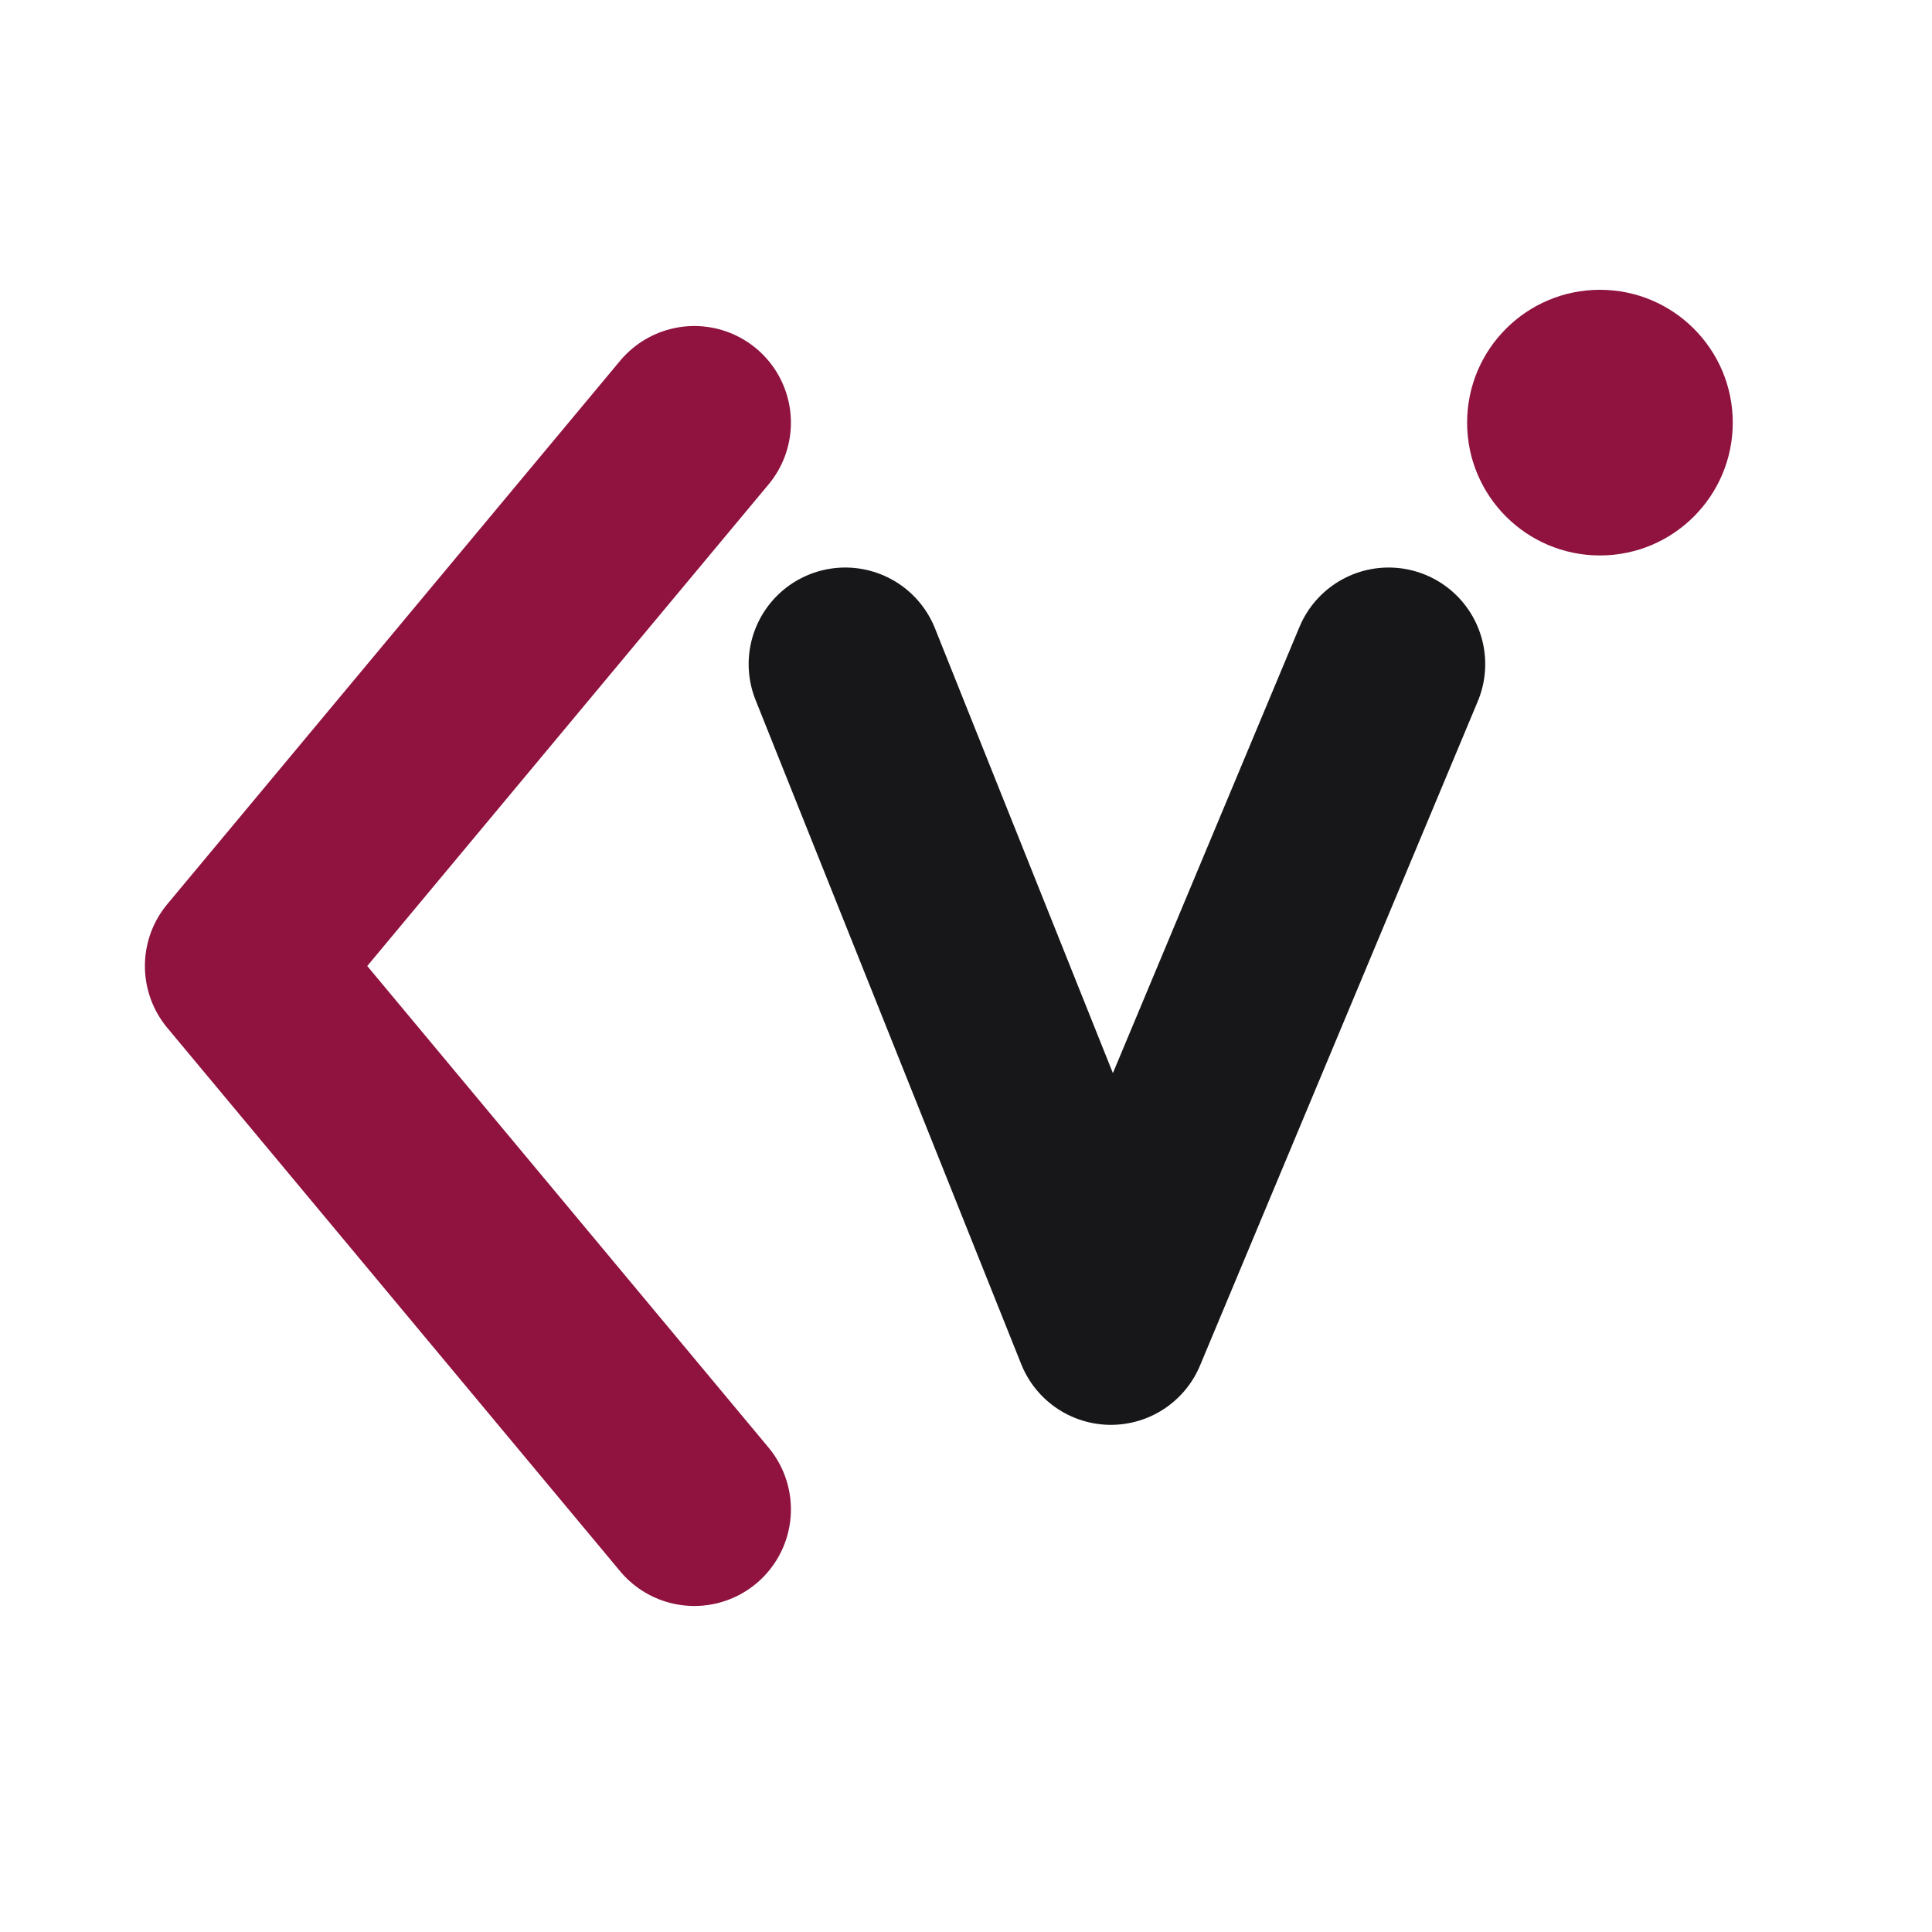
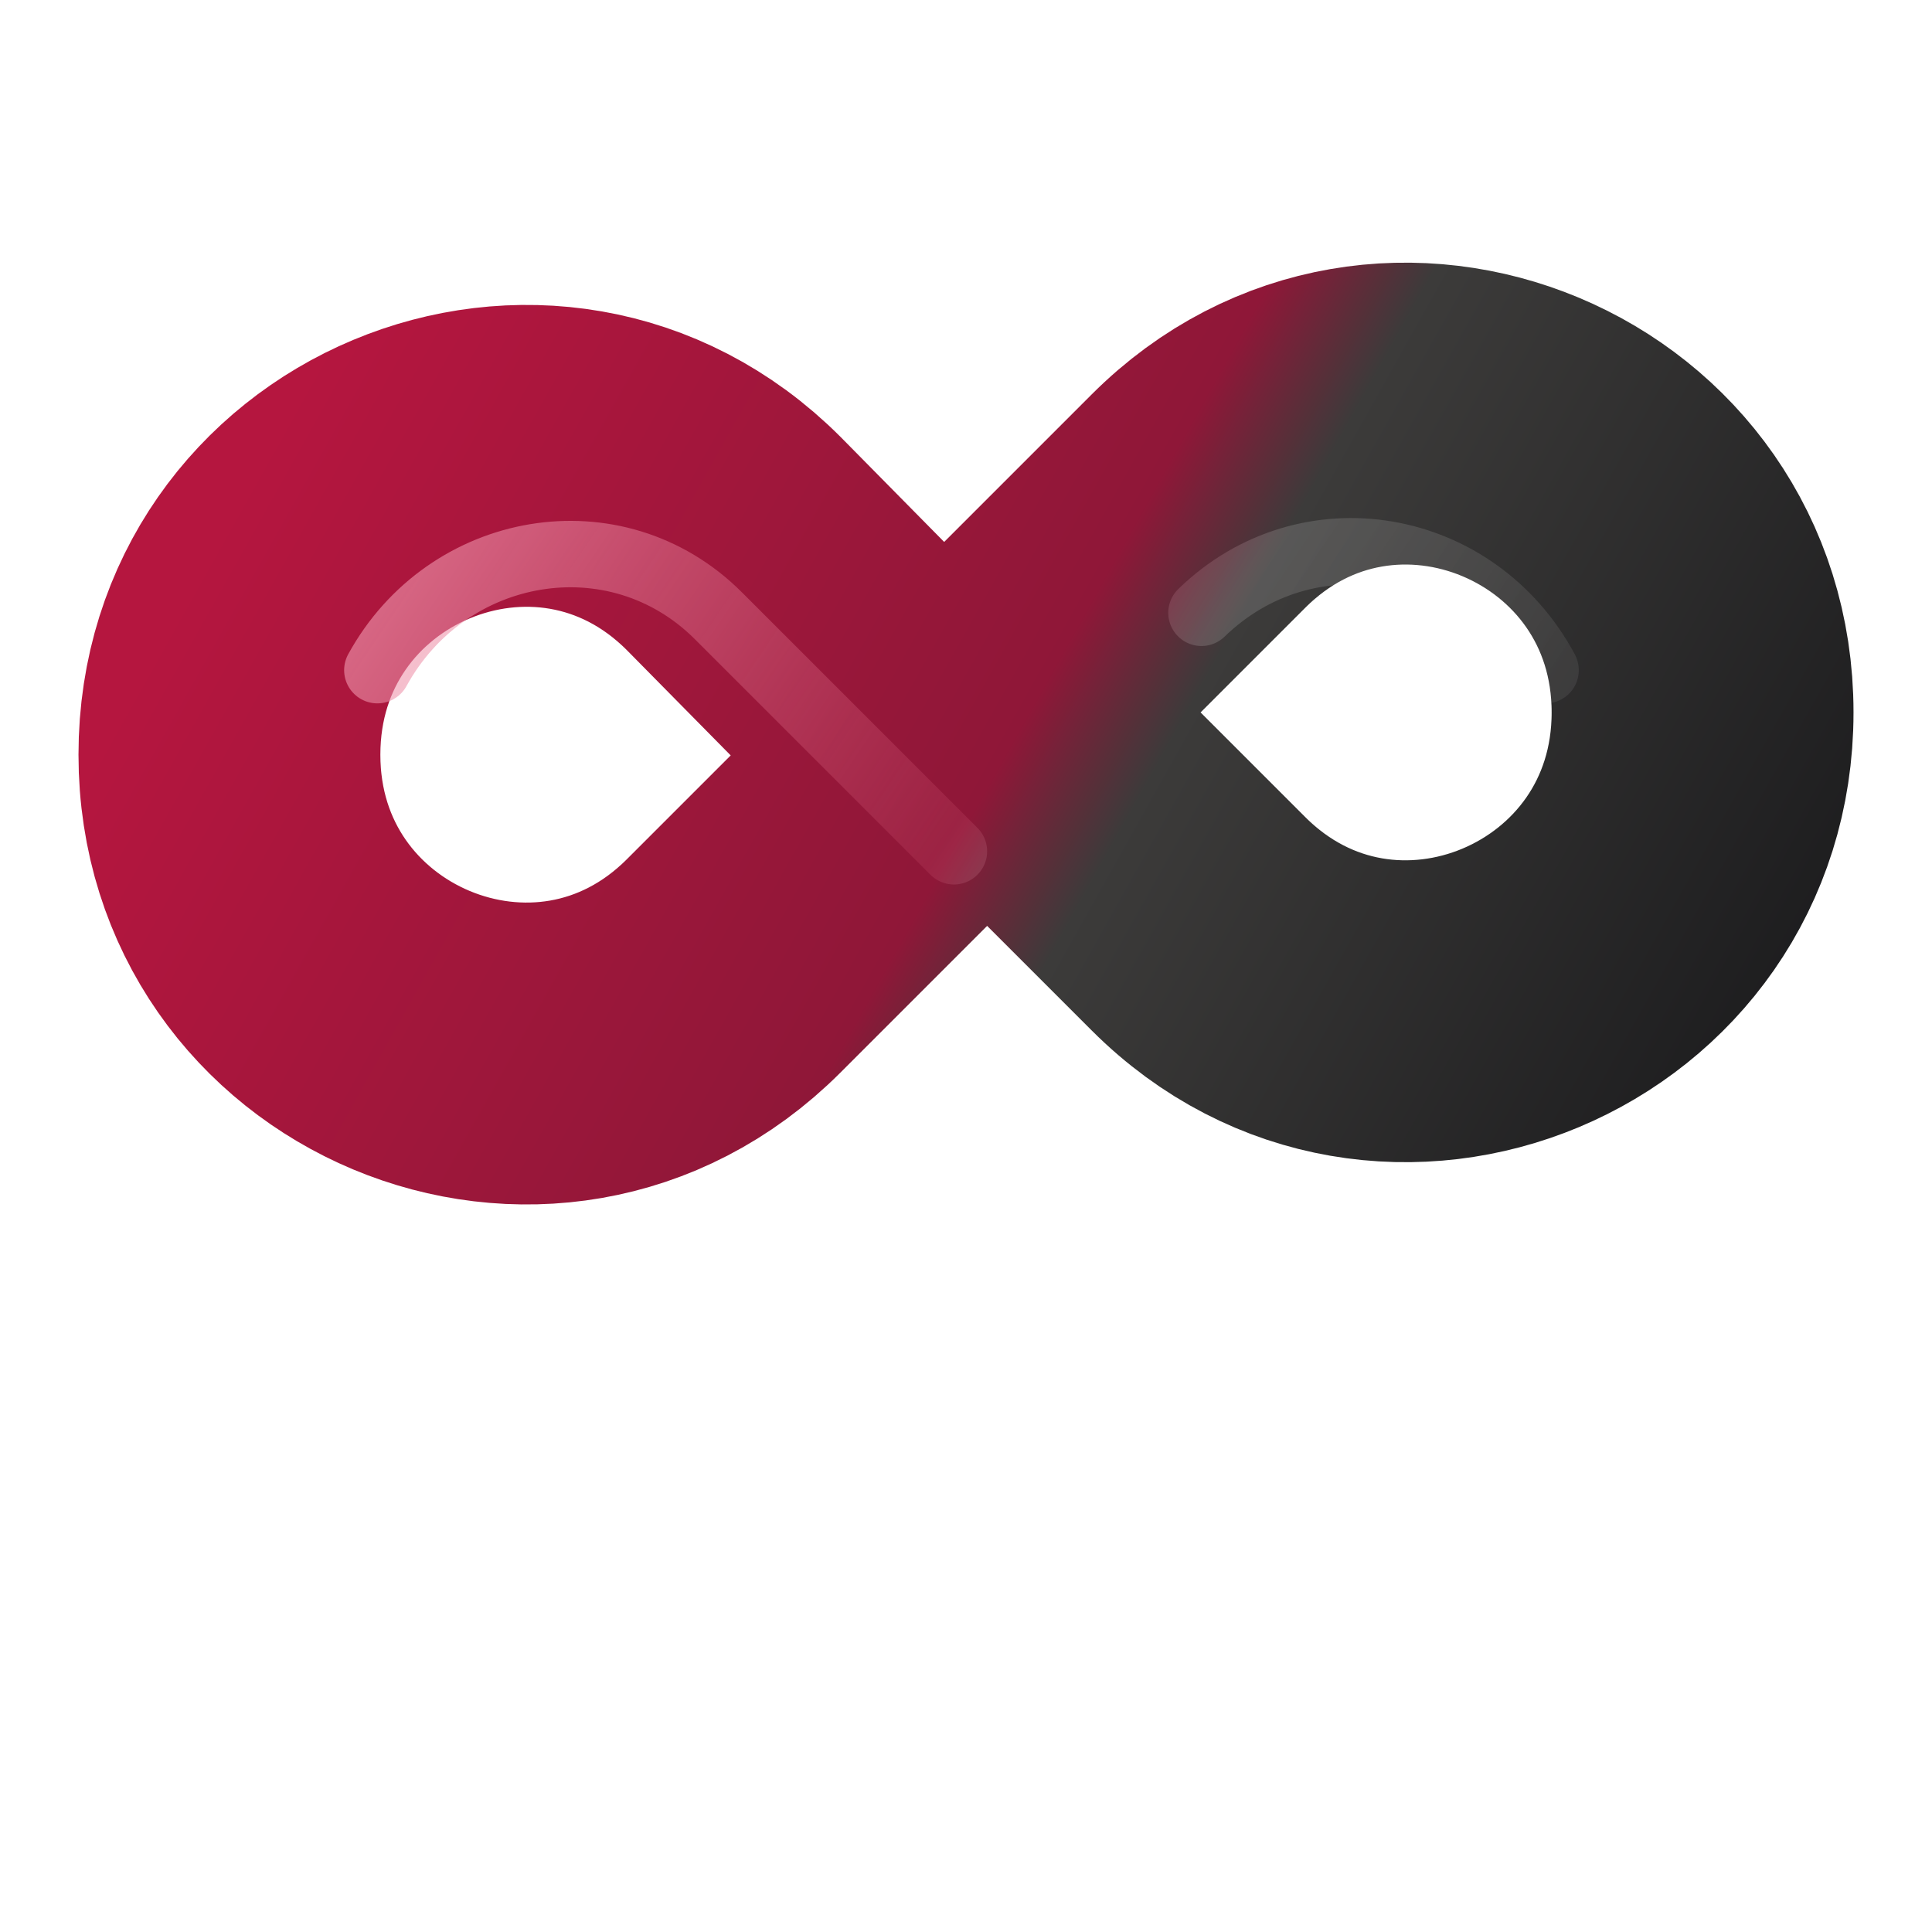
- <svg xmlns="http://www.w3.org/2000/svg" viewBox="0 0 32 32" fill="none">
-   <path d="M11.5 7 4 16l7.5 9" stroke="#8f123f" stroke-width="3.2" stroke-linecap="round" stroke-linejoin="round" />
-   <path d="m14 11 4.4 11L23 11" stroke="#171719" stroke-width="3.2" stroke-linecap="round" stroke-linejoin="round" />
-   <circle cx="26.5" cy="7" r="2.2" fill="#8f123f" />
+ <svg xmlns="http://www.w3.org/2000/svg" viewBox="0 0 64 64" fill="none">
+   <defs>
+     <linearGradient id="brand" x1="7" y1="18" x2="57" y2="46" gradientUnits="userSpaceOnUse">
+       <stop offset="0" stop-color="#b5163f" />
+       <stop offset="0.46" stop-color="#8f1738" />
+       <stop offset="0.54" stop-color="#3c3b3a" />
+       <stop offset="1" stop-color="#171719" />
+     </linearGradient>
+     <linearGradient id="highlight" x1="12" y1="15" x2="52" y2="42" gradientUnits="userSpaceOnUse">
+       <stop stop-color="#f4a0b6" stop-opacity=".7" />
+       <stop offset=".48" stop-color="#d85a79" stop-opacity=".18" />
+       <stop offset=".55" stop-color="#ffffff" stop-opacity=".15" />
+       <stop offset="1" stop-color="#ffffff" stop-opacity="0" />
+     </linearGradient>
+   </defs>
+   <path d="M31.6 25.4 24.3 18c-6.2-6.2-16.7-1.8-16.7 7s10.5 13.2 16.7 7L39.7 16.6c6.2-6.2 16.7-1.8 16.7 7s-10.5 13.2-16.7 7l-7.3-7.3" stroke="url(#brand)" stroke-width="10" stroke-linecap="round" stroke-linejoin="round" />
+   <path d="M12.5 22.2c2.3-4.2 7.9-5.2 11.3-1.8l7.8 7.8M39.8 20.3c3.5-3.4 9.1-2.4 11.4 1.9" stroke="url(#highlight)" stroke-width="2.2" stroke-linecap="round" />
</svg>
